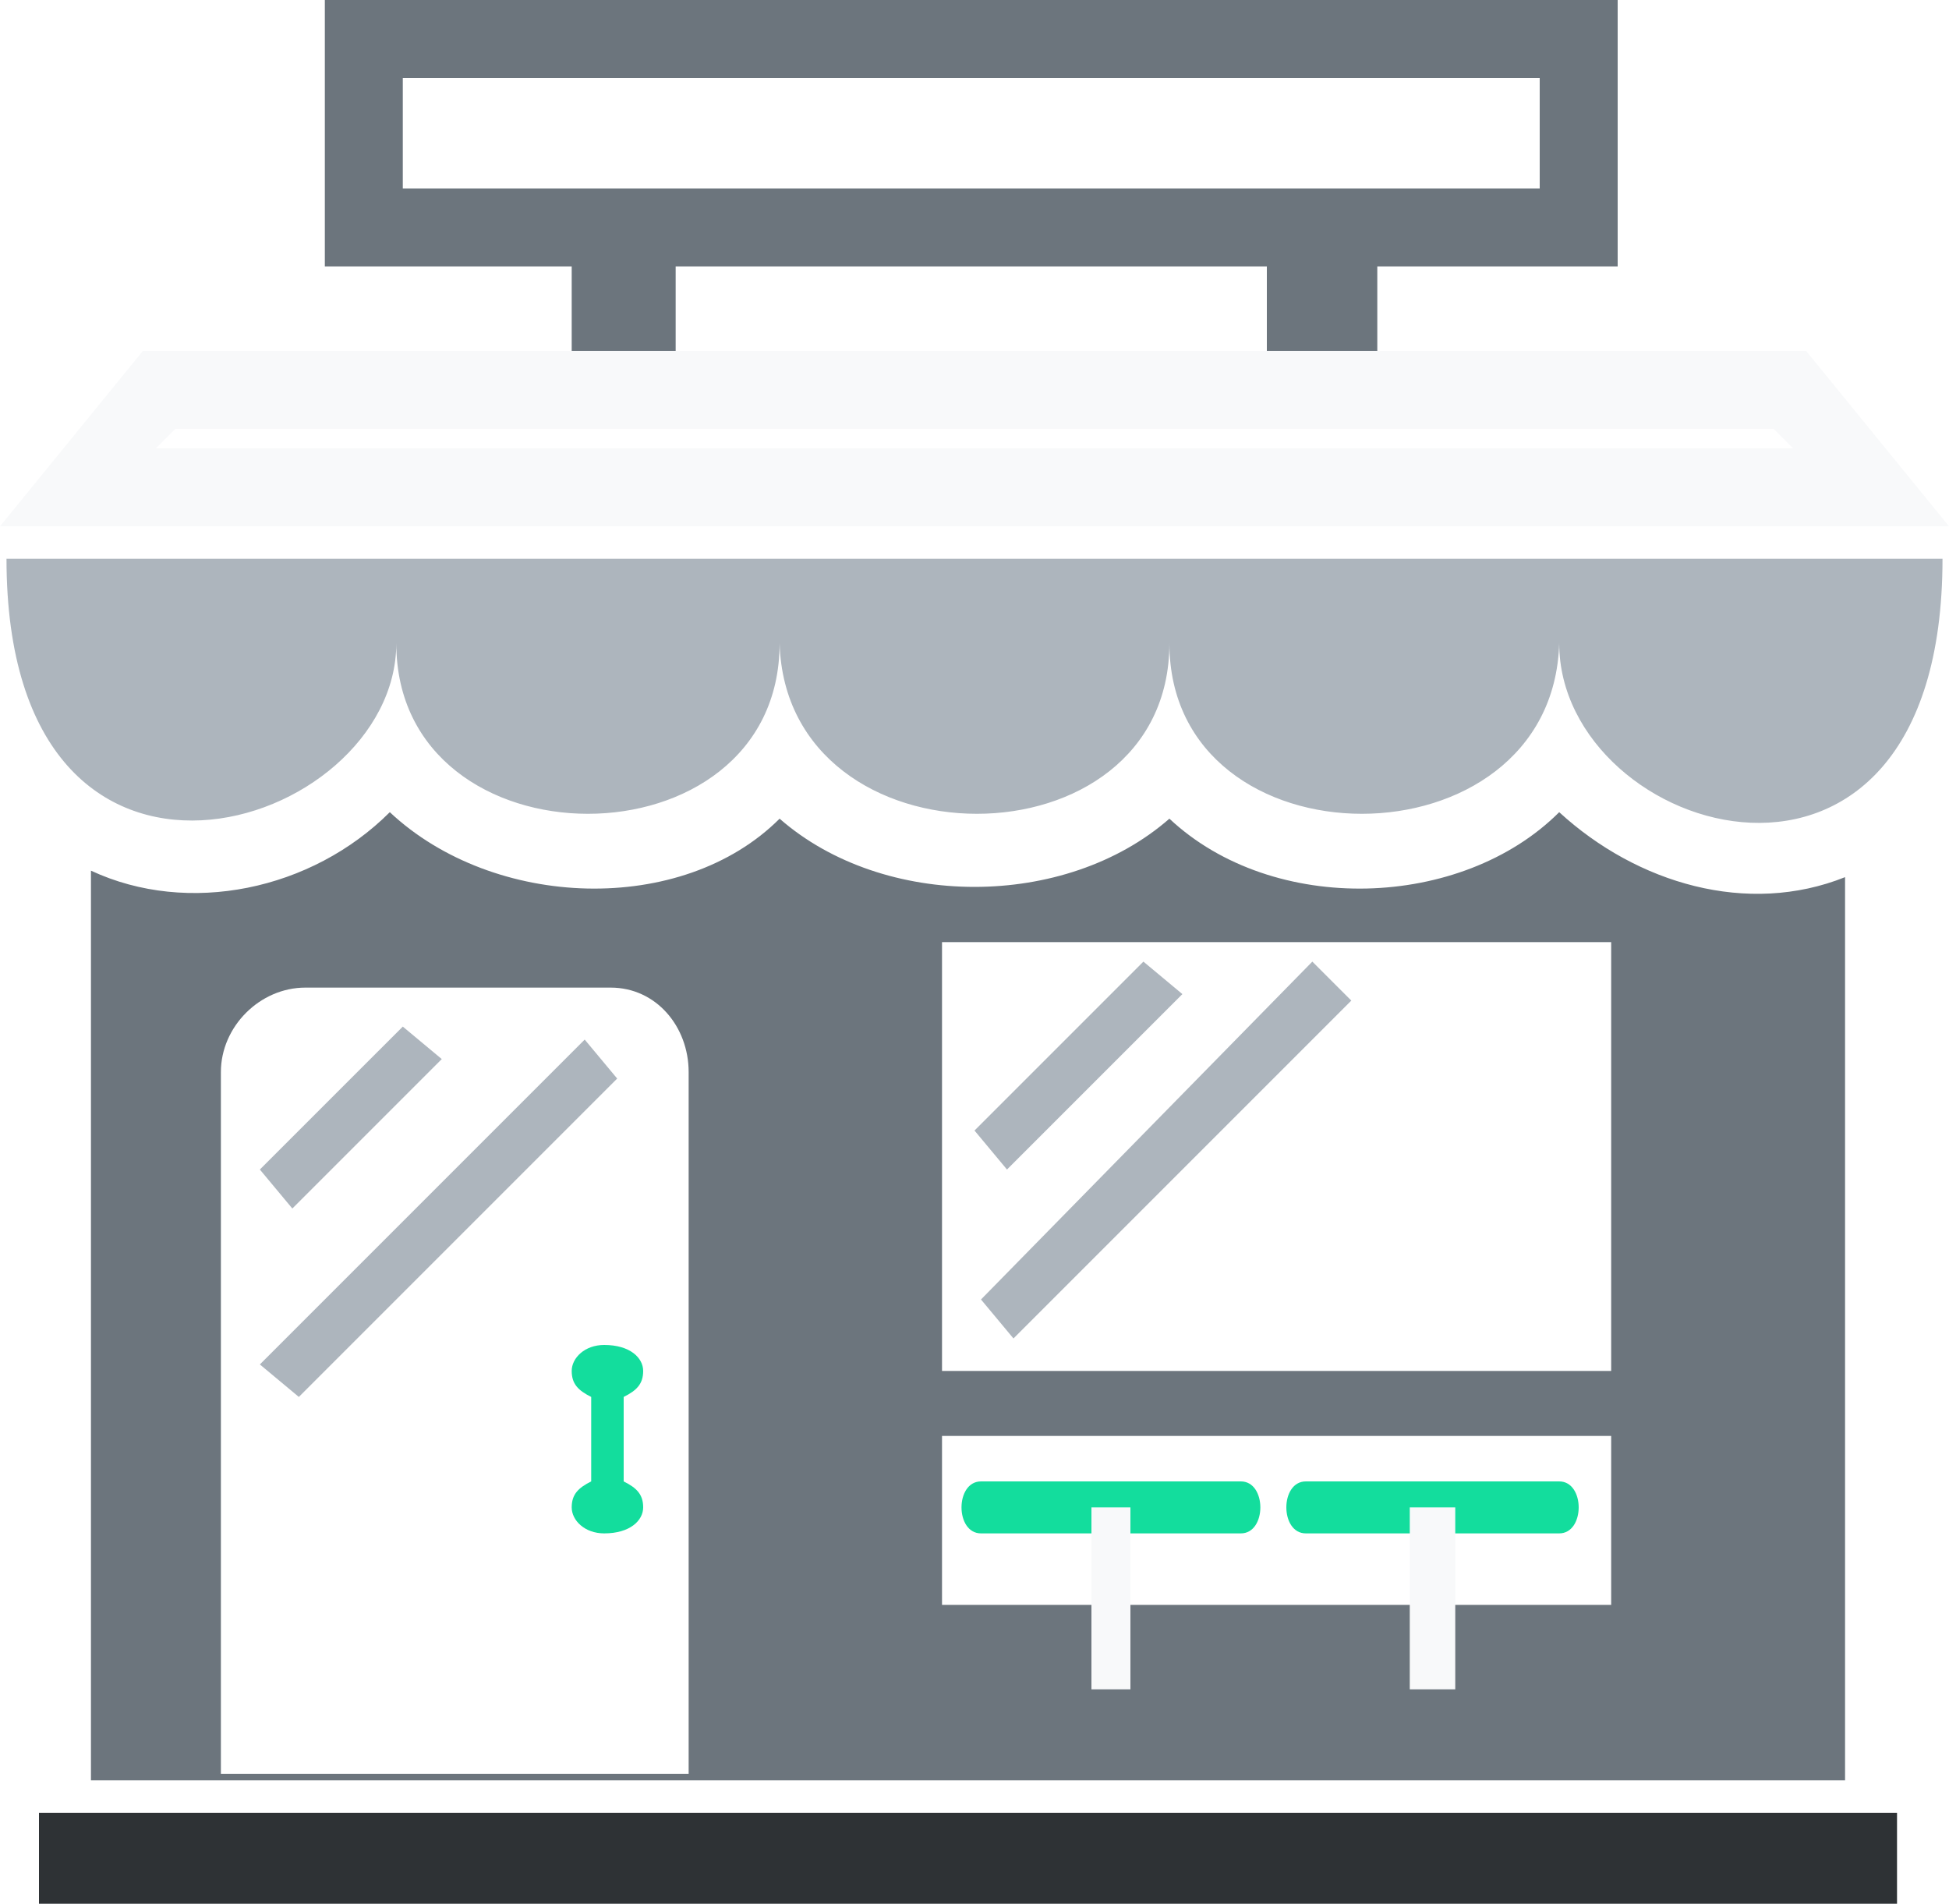
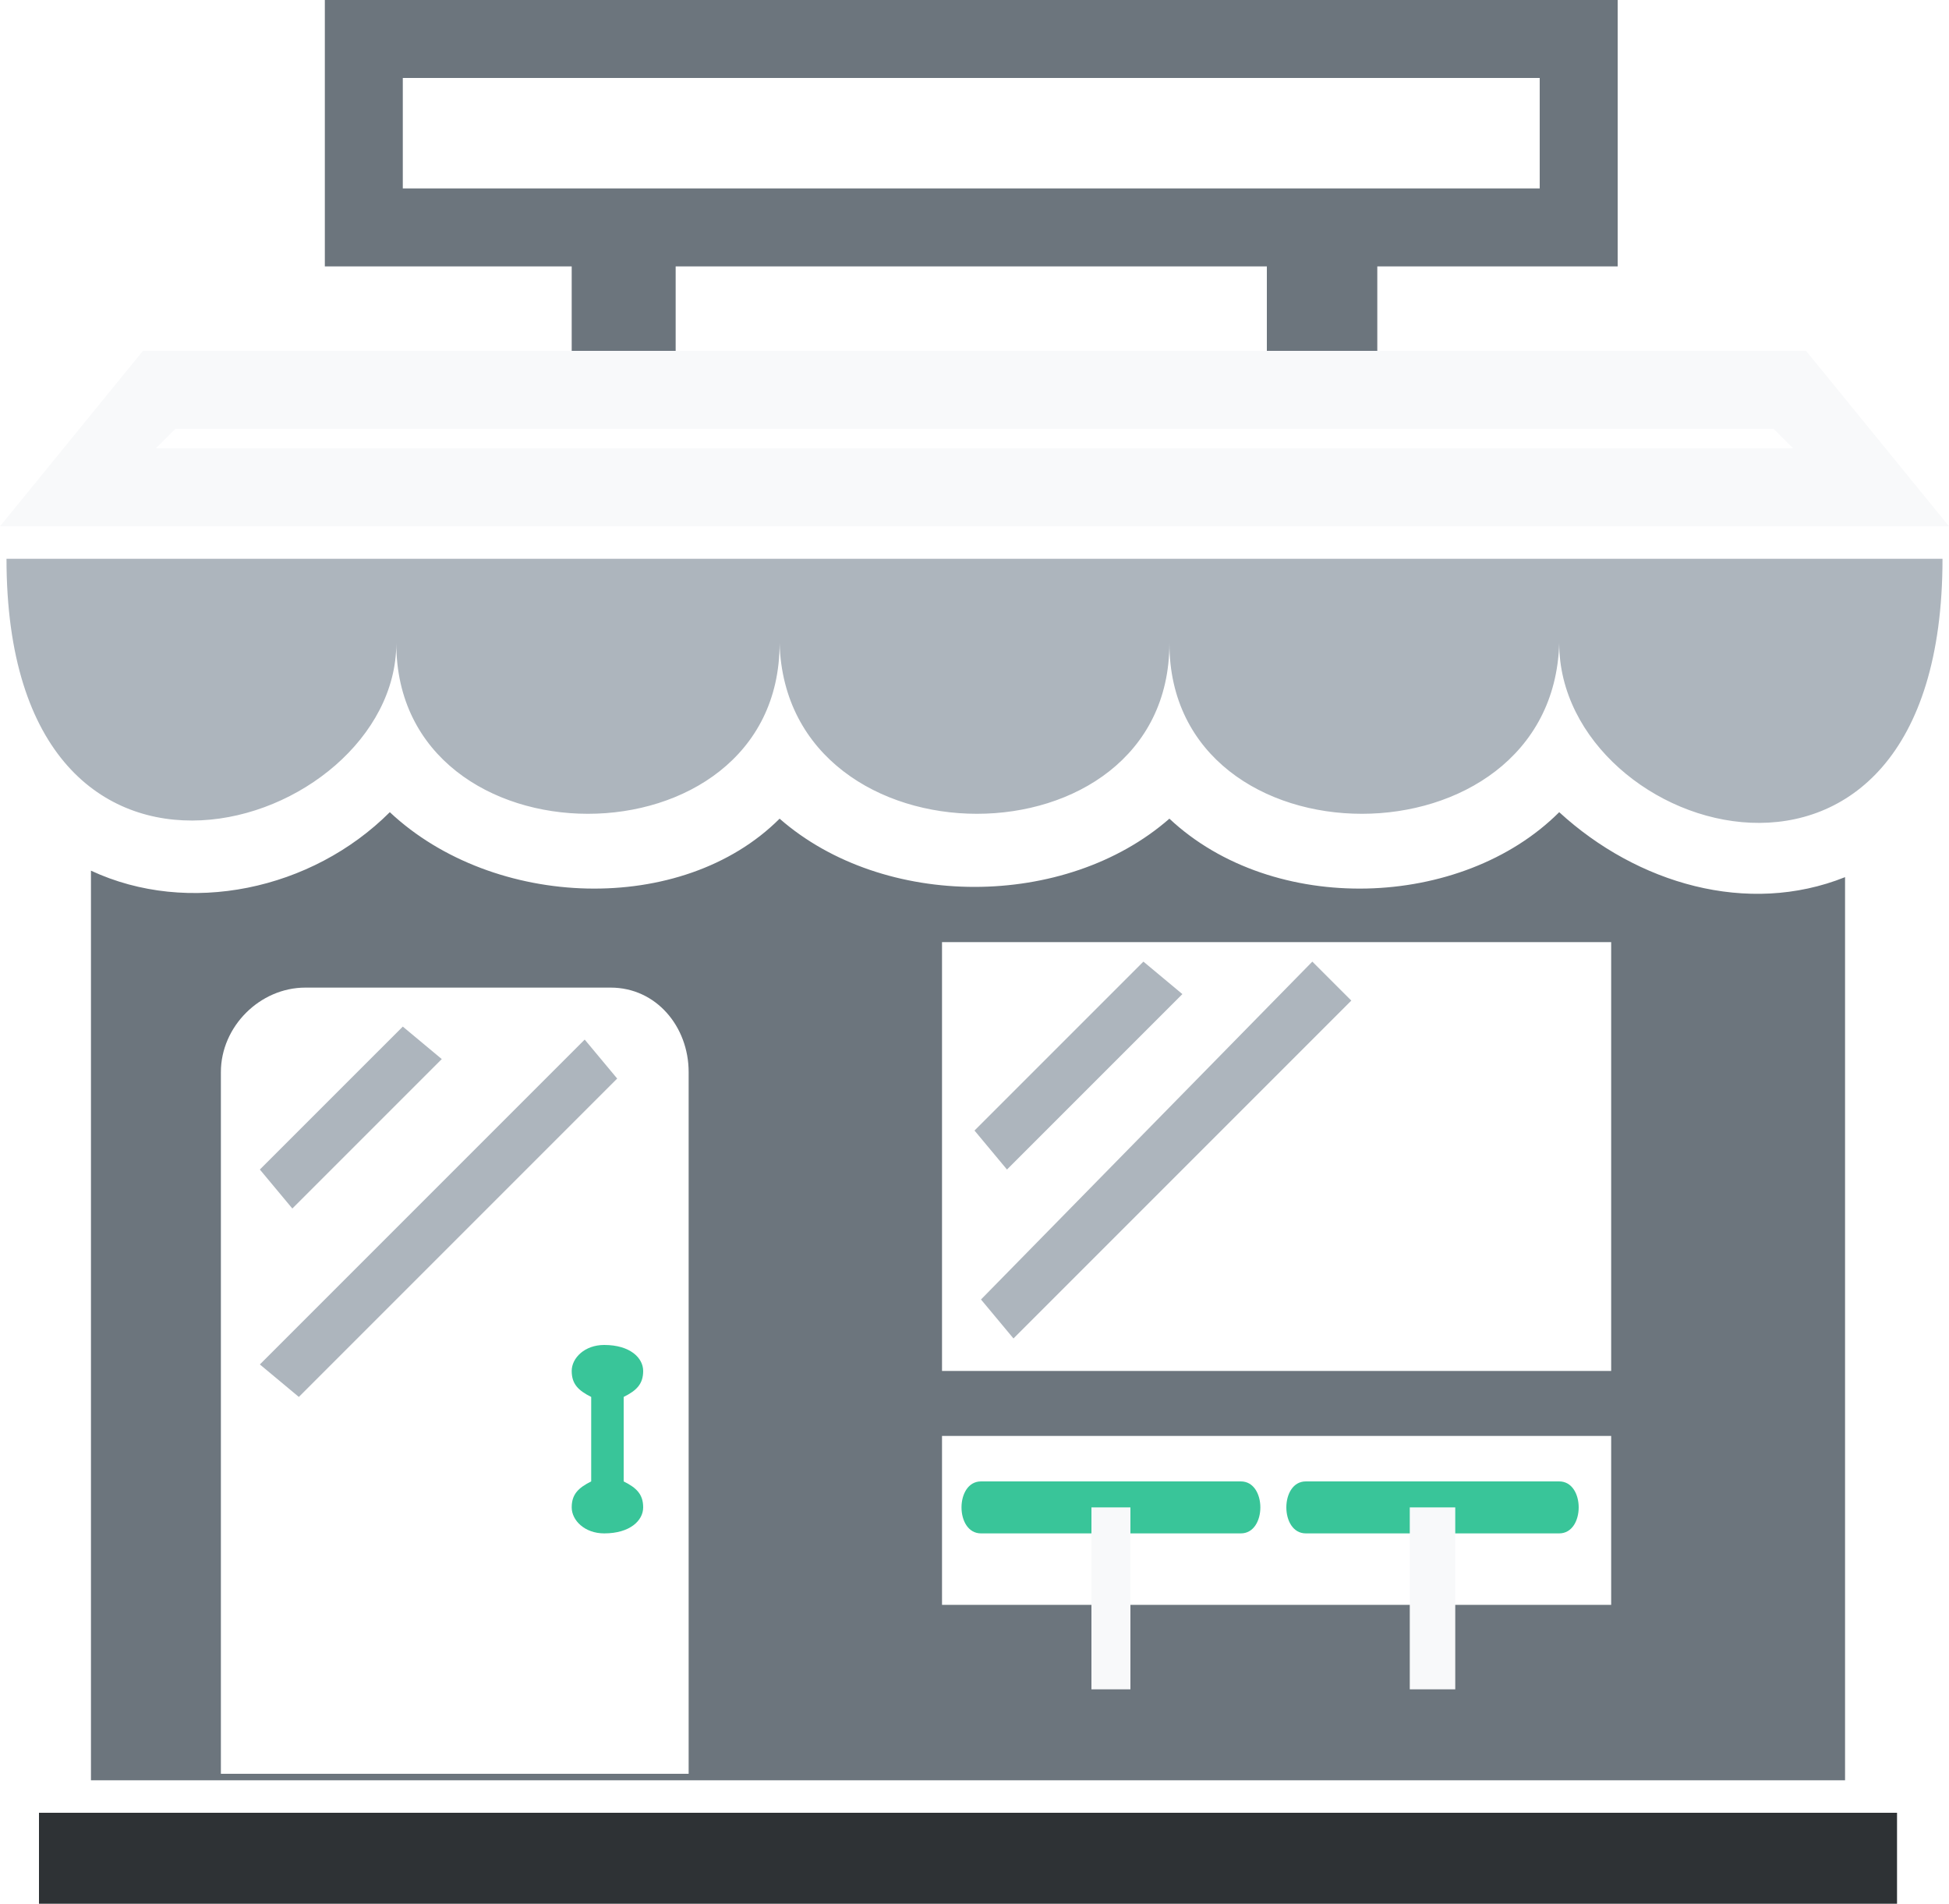
<svg xmlns="http://www.w3.org/2000/svg" xml:space="preserve" version="1.1" style="shape-rendering:geometricPrecision;text-rendering:geometricPrecision;image-rendering:optimizeQuality;" viewBox="0 0 300 293" x="0px" y="0px" fill-rule="evenodd" clip-rule="evenodd">
  <g>
    <path fill="#6c757d" class="fil0" d="M50 0l199 0 0 41 -37 0 0 15 -17 0 0 -15 -91 0 0 15 -16 0 0 -15 -38 0 0 -41zm12 12l0 17 175 0 0 -17 -175 0z">
		</path>
    <path fill="#f8f9fa" class="fil0" d="M22 54l256 0 22 27 -300 0 22 -27zm5 12l-3 3 252 0 -3 -3 -246 0z">
		</path>
    <path fill="#adb5bd" class="fil0" d="M61 99l0 0c0,35 59,35 59,0l0 0c1,35 60,35 60,0l0 0c0,35 59,35 60,0l0 0c0,30 59,48 59,-13l-298 0c0,61 60,42 60,13z">
		</path>
    <path fill="#6c757d" class="fil0" d="M284 135l0 139 -270 0 0 -140c15,7 34,3 46,-9 16,15 45,16 60,1 16,14 44,14 60,0 16,15 45,14 60,-1 12,11 29,16 44,10zm-139 76l103 0 0 -66 -103 0 0 66zm103 10l-103 0 0 26 103 0 0 -26zm-201 -69l47 0c7,0 12,6 12,13l0 108 -72 0 0 -108c0,-7 6,-13 13,-13z">
		</path>
    <polygon fill="#2e3235" class="fil0" points="6,279 292,279 292,293 6,293 ">
		</polygon>
-     <path fill="#13dd9d" class="fil1" d="M151 236c-4,0 -4,-8 0,-8l40 0c4,0 4,8 0,8l-40 0z">
+     <path fill="#39c599" class="fil1" d="M151 236c-4,0 -4,-8 0,-8l40 0c4,0 4,8 0,8l-40 0z">
		</path>
    <polygon fill="#f8f9fa" class="fil1" points="174,232 174,260 168,260 168,232 ">
		</polygon>
-     <path fill="#13dd9d" class="fil1" d="M201 236c-4,0 -4,-8 0,-8l39 0c4,0 4,8 0,8l-39 0z">
+     <path fill="#39c599" class="fil1" d="M201 236c-4,0 -4,-8 0,-8l39 0c4,0 4,8 0,8l-39 0z">
		</path>
    <polygon fill="#f8f9fa" class="fil1" points="224,232 224,260 217,260 217,232 ">
		</polygon>
-     <path fill="#13dd9d" class="fil0" d="M93 207c4,0 6,2 6,4 0,2 -1,3 -3,4l0 13c2,1 3,2 3,4 0,2 -2,4 -6,4 -3,0 -5,-2 -5,-4 0,-2 1,-3 3,-4l0 -13c-2,-1 -3,-2 -3,-4 0,-2 2,-4 5,-4z">
+     <path fill="#39c599" class="fil0" d="M93 207c4,0 6,2 6,4 0,2 -1,3 -3,4l0 13c2,1 3,2 3,4 0,2 -2,4 -6,4 -3,0 -5,-2 -5,-4 0,-2 1,-3 3,-4l0 -13c-2,-1 -3,-2 -3,-4 0,-2 2,-4 5,-4z">
		</path>
    <polygon fill="#adb5bd" class="fil1" points="68,163 45,186 40,180 62,158 ">
		</polygon>
    <polygon fill="#adb5bd" class="fil1" points="95,166 46,215 40,210 90,160 ">
		</polygon>
    <polygon fill="#adb5bd" class="fil1" points="182,153 155,180 150,174 176,148 ">
		</polygon>
    <polygon fill="#adb5bd" class="fil1" points="208,154 156,206 151,200 202,148 ">
		</polygon>
  </g>
</svg>
